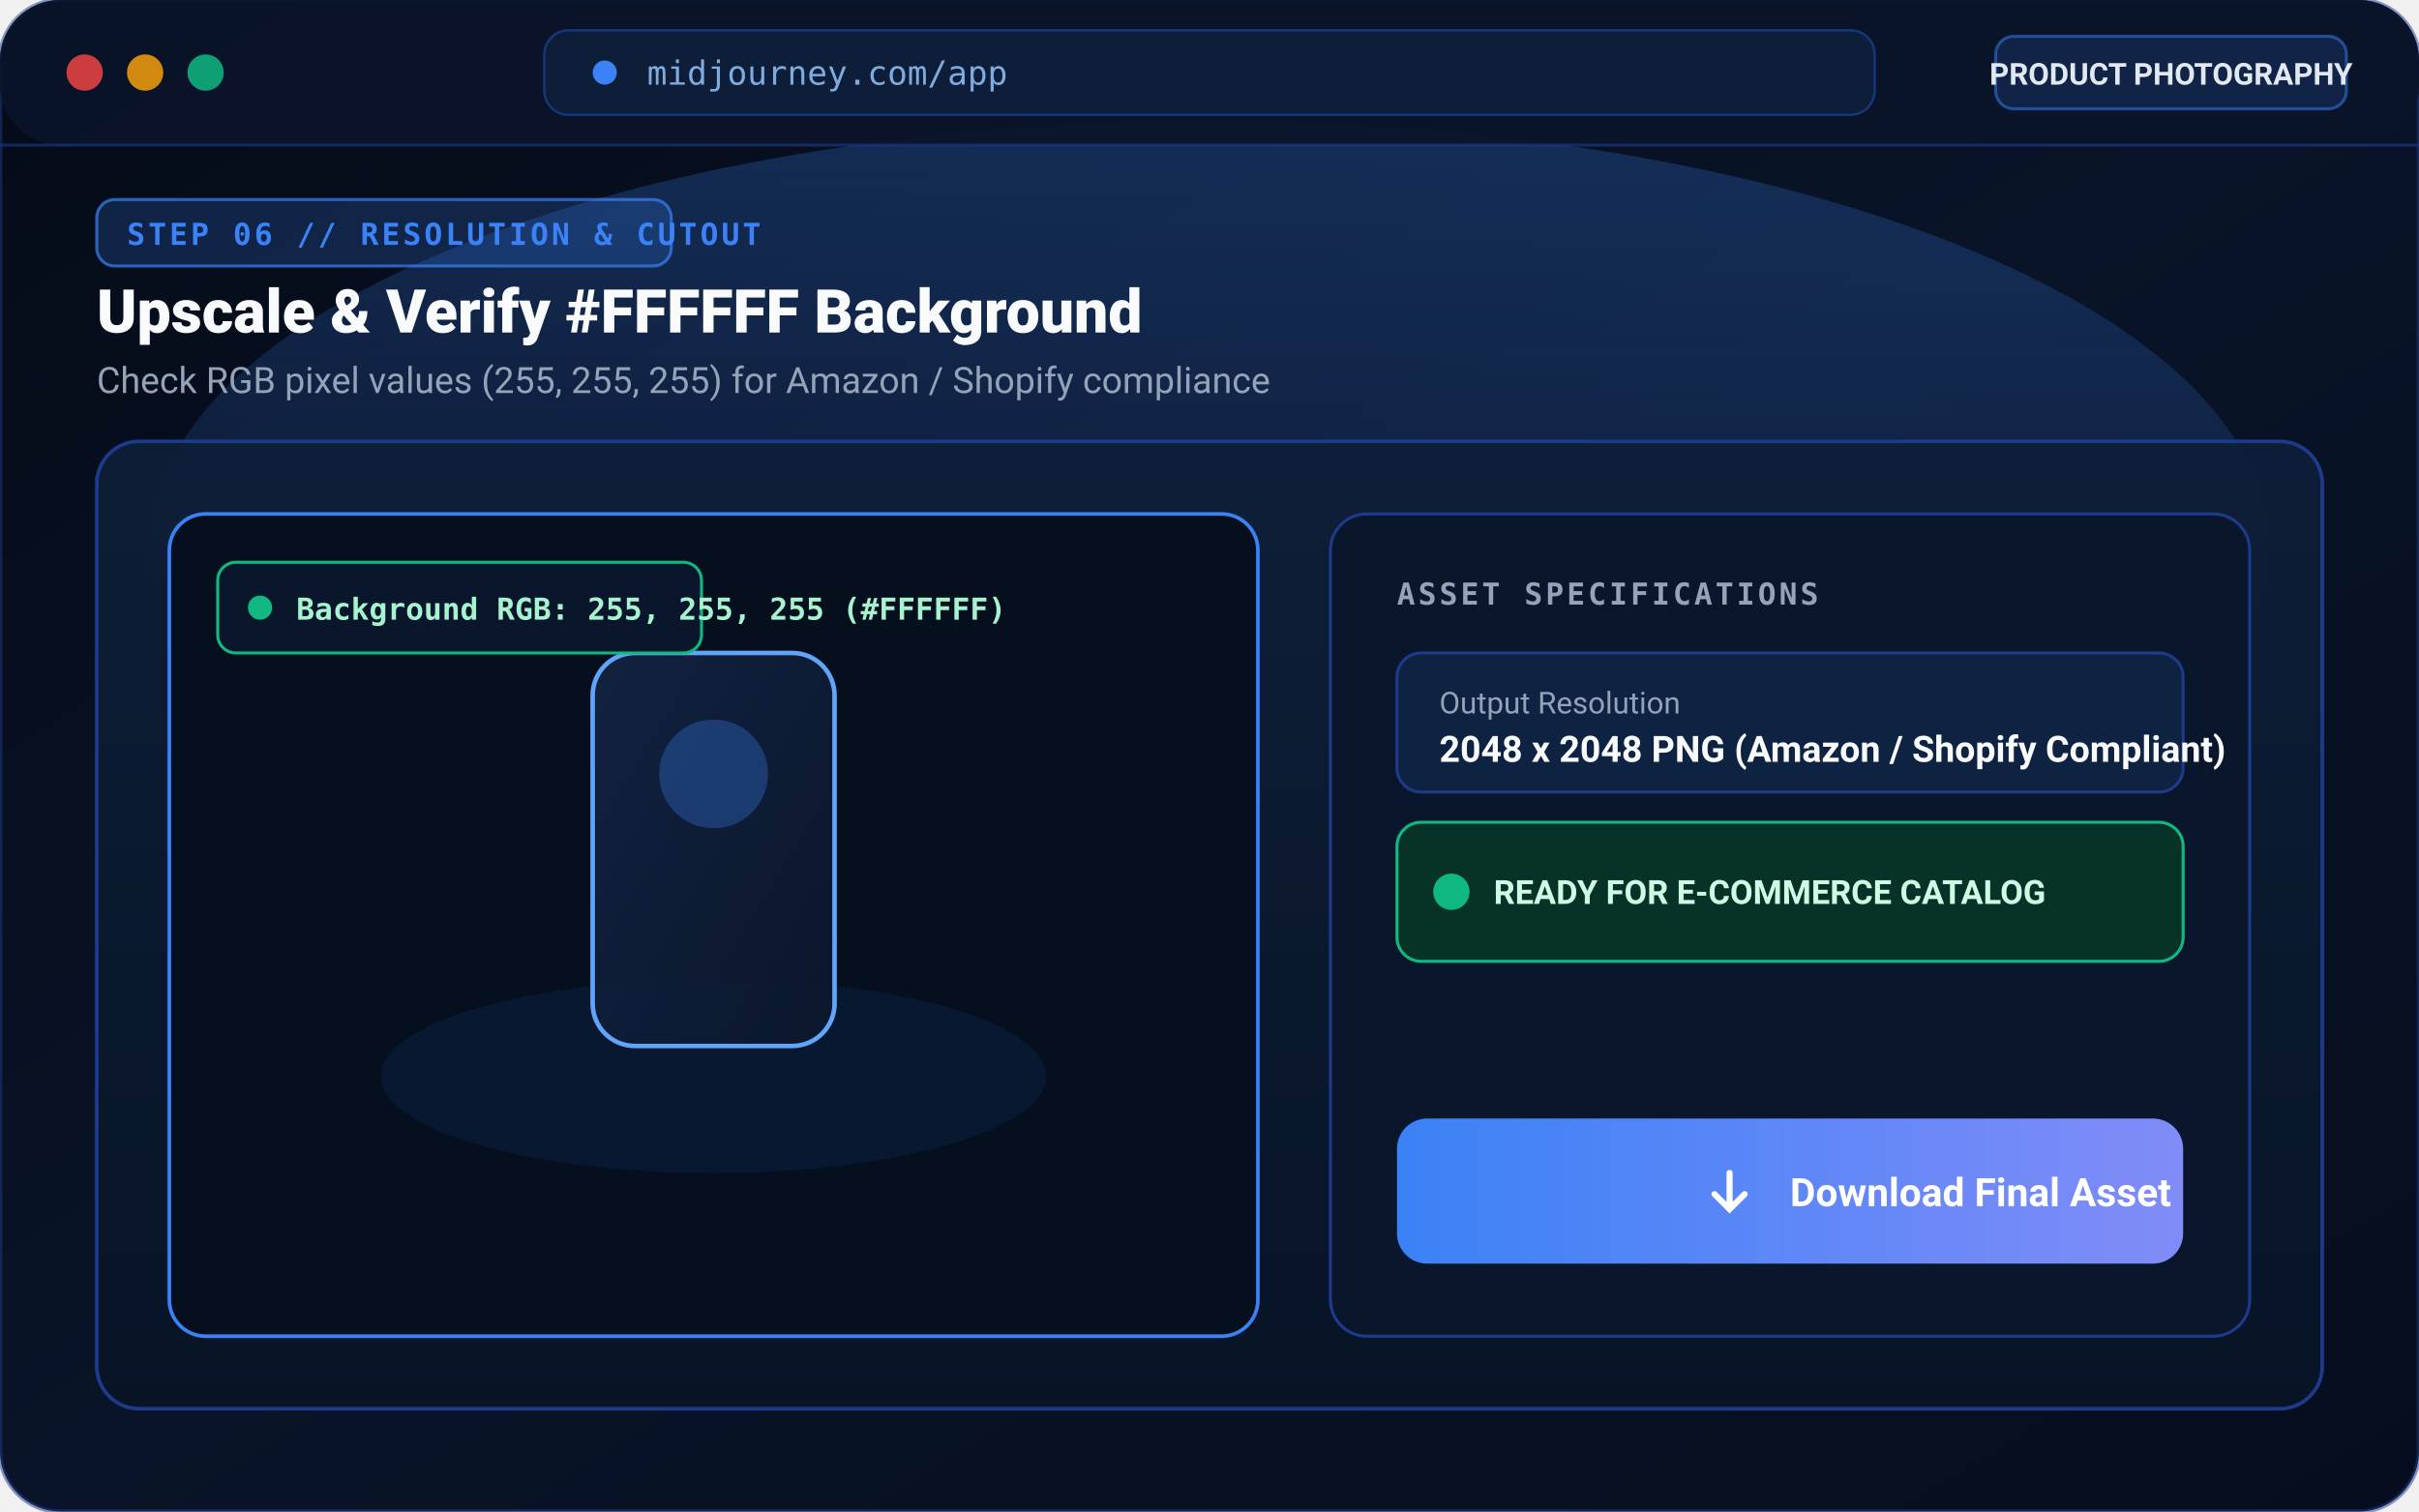
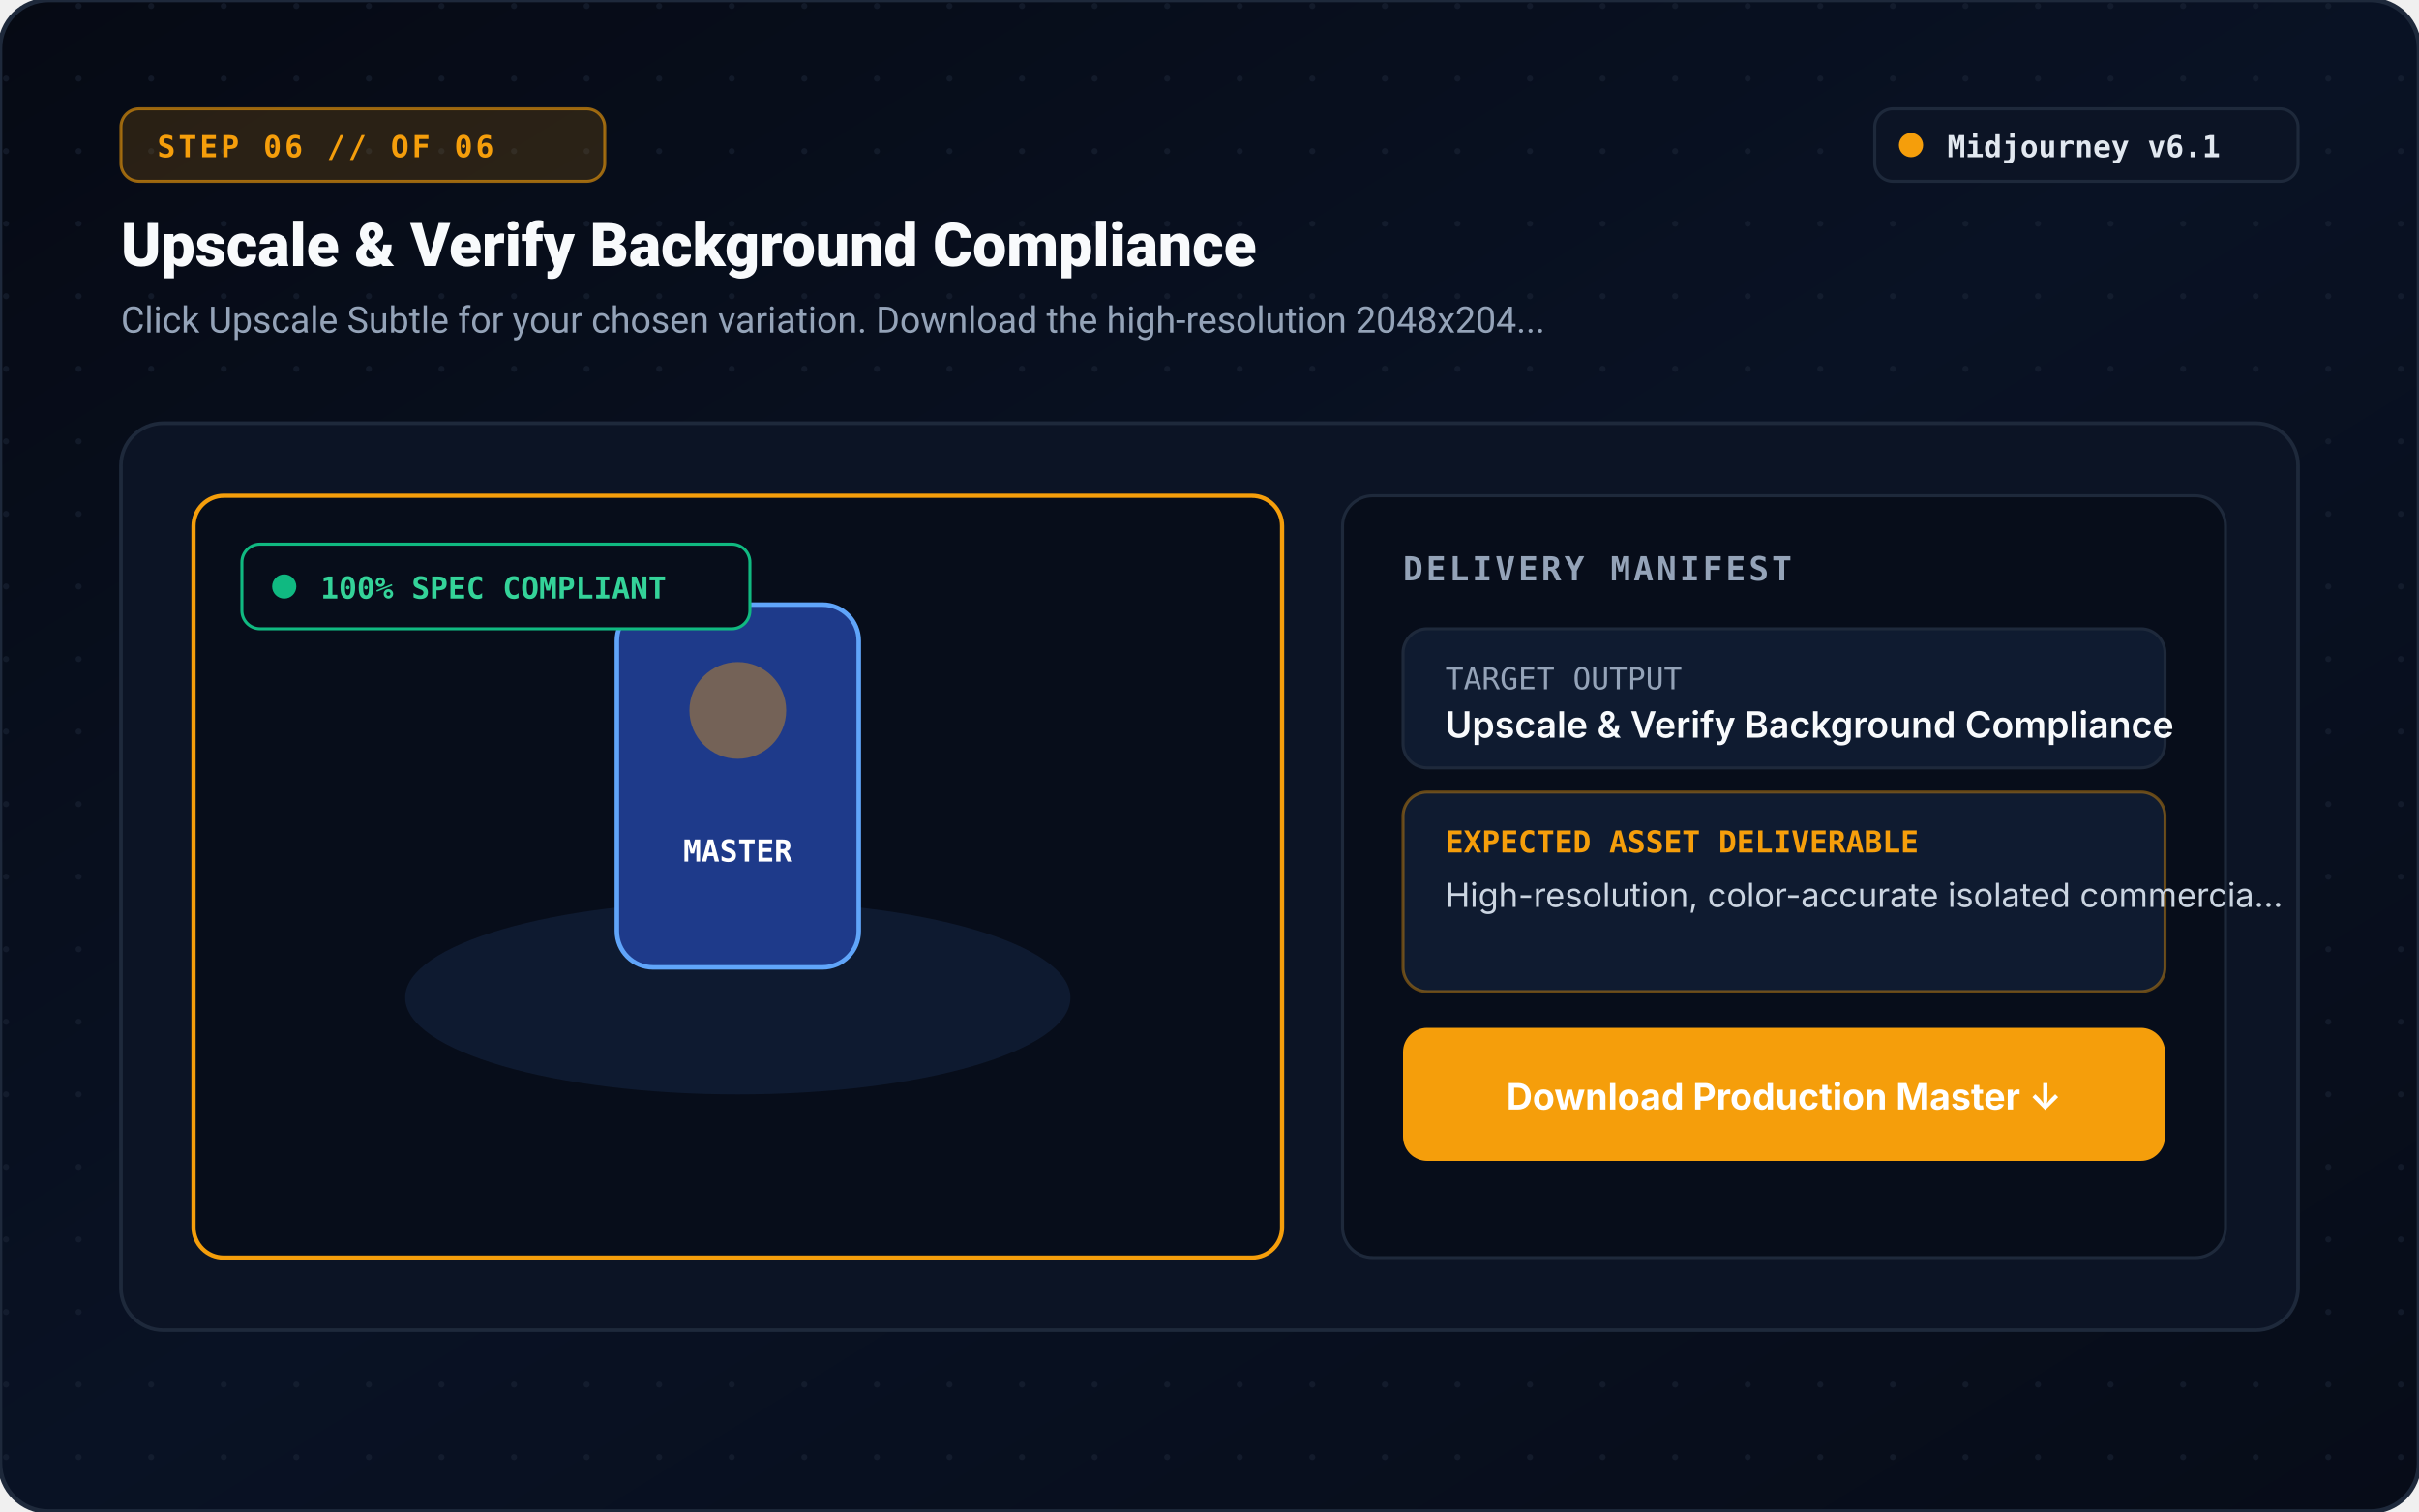
<svg xmlns="http://www.w3.org/2000/svg" viewBox="0 0 800 500" width="100%" height="100%">
  <defs>
    <linearGradient id="bgGrad" x1="0" y1="0" x2="1" y2="1">
-       <stop offset="0%" stop-color="#050B17" />
-       <stop offset="50%" stop-color="#091428" />
-       <stop offset="100%" stop-color="#060D1E" />
+       <stop offset="0%" stop-color="#060A14" />
+       <stop offset="50%" stop-color="#091224" />
+       <stop offset="100%" stop-color="#070C18" />
    </linearGradient>
-     <linearGradient id="panelGrad" x1="0" y1="0" x2="0" y2="1">
-       <stop offset="0%" stop-color="#0E1E38" stop-opacity="0.95" />
-       <stop offset="100%" stop-color="#081426" stop-opacity="0.95" />
-     </linearGradient>
-     <linearGradient id="cardGrad" x1="0" y1="0" x2="1" y2="1">
-       <stop offset="0%" stop-color="#142647" stop-opacity="0.8" />
-       <stop offset="100%" stop-color="#0A162B" stop-opacity="0.9" />
-     </linearGradient>
-     <linearGradient id="accentGrad" x1="0" y1="0" x2="1" y2="0">
-       <stop offset="0%" stop-color="#3B82F6" />
-       <stop offset="100%" stop-color="#818CF8" />
-     </linearGradient>
-     <linearGradient id="glowGrad" x1="0" y1="0" x2="0" y2="1">
-       <stop offset="0%" stop-color="#3B82F6" stop-opacity="0.25" />
-       <stop offset="100%" stop-color="#3B82F6" stop-opacity="0" />
-     </linearGradient>
-     <filter id="softGlow" x="-20%" y="-20%" width="140%" height="140%">
-       <feGaussianBlur stdDeviation="16" result="blur" />
-       <feComposite in="SourceGraphic" in2="blur" operator="over" />
-     </filter>
+     <pattern id="gridDots" x="0" y="0" width="24" height="24" patternUnits="userSpaceOnUse">
+       <circle cx="2" cy="2" r="1" fill="#1E293B" fill-opacity="0.5" />
+     </pattern>
  </defs>
-   <style>
-     .font-sans { font-family: -apple-system, BlinkMacSystemFont, "Segoe UI", Roboto, "Helvetica Neue", Arial, sans-serif; }
-     .font-mono { font-family: "JetBrains Mono", "Fira Code", Menlo, Monaco, Consolas, monospace; }
-   </style>
-   <rect width="800" height="500" rx="20" fill="url(#bgGrad)" />
-   <rect width="800" height="500" rx="20" fill="none" stroke="#1E3A8A" stroke-width="1.5" stroke-opacity="0.5" />
-   <ellipse cx="400" cy="180" rx="350" ry="140" fill="url(#glowGrad)" />
-   <rect x="0" y="0" width="800" height="48" rx="20" fill="#0A152A" fill-opacity="0.9" />
-   <line x1="0" y1="48" x2="800" y2="48" stroke="#1E3A8A" stroke-width="1" stroke-opacity="0.6" />
-   <circle cx="28" cy="24" r="6" fill="#EF4444" fill-opacity="0.85" />
-   <circle cx="48" cy="24" r="6" fill="#F59E0B" fill-opacity="0.85" />
-   <circle cx="68" cy="24" r="6" fill="#10B981" fill-opacity="0.85" />
-   <rect x="180" y="10" width="440" height="28" rx="8" fill="#0E1E38" stroke="#2563EB" stroke-width="0.8" stroke-opacity="0.4" />
-   <circle cx="200" cy="24" r="4" fill="#3B82F6" />
-   <text x="214" y="28" fill="#93C5FD" font-size="11" class="font-mono font-sans" opacity="0.85">midjourney.com/app</text>
-   <rect x="660" y="12" width="116" height="24" rx="6" fill="#3B82F6" fill-opacity="0.15" stroke="#3B82F6" stroke-width="1" stroke-opacity="0.5" />
-   <text x="718" y="28" fill="#E2E8F0" font-size="10" font-weight="700" text-anchor="middle" class="font-sans">PRODUCT PHOTOGRAPHY</text>
-   <g transform="translate(32, 66)">
-     <rect x="0" y="0" width="190" height="22" rx="6" fill="#3B82F6" fill-opacity="0.2" stroke="#3B82F6" stroke-width="1" stroke-opacity="0.7" />
-     <text x="10" y="15" fill="#3B82F6" font-size="10" font-weight="800" letter-spacing="1" class="font-mono">STEP 06 // RESOLUTION &amp; CUTOUT</text>
-     <text x="0" y="44" fill="#F8FAFC" font-size="20" font-weight="800" class="font-sans">Upscale &amp; Verify #FFFFFF Background</text>
-     <text x="0" y="64" fill="#94A3B8" font-size="12" class="font-sans">Check RGB pixel values (255, 255, 255) for Amazon / Shopify compliance</text>
+   <rect width="800" height="500" rx="16" fill="url(#bgGrad)" />
+   <rect width="800" height="500" rx="16" fill="url(#gridDots)" />
+   <rect width="800" height="500" rx="16" fill="none" stroke="#1E293B" stroke-width="1.5" />
+   <g transform="translate(40, 36)">
+     <rect x="0" y="0" width="160" height="24" rx="6" fill="#F59E0B" fill-opacity="0.15" stroke="#F59E0B" stroke-width="1" stroke-opacity="0.6" />
+     <text x="12" y="16" fill="#F59E0B" font-size="10" font-weight="800" letter-spacing="1" font-family="monospace">STEP 06 // OF 06</text>
+     <rect x="580" y="0" width="140" height="24" rx="6" fill="#0C1425" stroke="#1E293B" stroke-width="1" />
+     <circle cx="592" cy="12" r="4" fill="#F59E0B" />
+     <text x="604" y="16" fill="#E2E8F0" font-size="10" font-weight="600" font-family="monospace">Midjourney v6.1</text>
+     <text x="0" y="52" fill="#F8FAFC" font-size="20" font-weight="800" font-family="-apple-system, BlinkMacSystemFont, 'Segoe UI', Roboto, sans-serif">Upscale &amp; Verify Background Compliance</text>
+     <text x="0" y="74" fill="#94A3B8" font-size="12" font-family="-apple-system, BlinkMacSystemFont, 'Segoe UI', Roboto, sans-serif">Click Upscale Subtle for your chosen variation. Download the high-resolution 2048x204...</text>
  </g>
-   <g transform="translate(32, 146)">
-     <rect x="0" y="0" width="736" height="320" rx="14" fill="url(#panelGrad)" stroke="#1E3A8A" stroke-width="1.2" />
-     <rect x="24" y="24" width="360" height="272" rx="12" fill="#060F1E" stroke="#3B82F6" stroke-width="1.2" />
-     <ellipse cx="204" cy="210" rx="110" ry="32" fill="#0A1E3C" opacity="0.6" />
-     <rect x="164" y="70" width="80" height="130" rx="14" fill="url(#cardGrad)" stroke="#60A5FA" stroke-width="1.5" />
-     <circle cx="204" cy="110" r="18" fill="#3B82F6" fill-opacity="0.3" />
-     <rect x="40" y="40" width="160" height="30" rx="6" fill="#0A162B" stroke="#10B981" stroke-width="1" />
-     <circle cx="54" cy="55" r="4" fill="#10B981" />
-     <text x="66" y="59" fill="#A7F3D0" font-size="10" font-weight="700" class="font-mono">Background RGB: 255, 255, 255 (#FFFFFF)</text>
-     <rect x="408" y="24" width="304" height="272" rx="12" fill="#0A162B" stroke="#1E3A8A" stroke-width="1" />
-     <text x="430" y="54" fill="#94A3B8" font-size="10" font-weight="700" letter-spacing="1" class="font-mono">ASSET SPECIFICATIONS</text>
-     <rect x="430" y="70" width="260" height="46" rx="8" fill="#0E2242" stroke="#1E3A8A" stroke-width="1" />
-     <text x="444" y="90" fill="#94A3B8" font-size="10" class="font-sans">Output Resolution</text>
-     <text x="444" y="106" fill="#F8FAFC" font-size="12" font-weight="700" class="font-sans">2048 x 2048 PNG (Amazon / Shopify Compliant)</text>
-     <rect x="430" y="126" width="260" height="46" rx="8" fill="#063228" stroke="#10B981" stroke-width="1" />
-     <circle cx="448" cy="149" r="6" fill="#10B981" />
-     <text x="462" y="153" fill="#D1FAE5" font-size="11" font-weight="700" class="font-sans">READY FOR E-COMMERCE CATALOG</text>
-     <rect x="430" y="224" width="260" height="48" rx="10" fill="url(#accentGrad)" />
-     <path d="M540 242 L540 254 M535 249 L540 254 L545 249" stroke="#FFFFFF" stroke-width="2" fill="none" stroke-linecap="round" />
-     <text x="560" y="253" fill="#FFFFFF" font-size="13" font-weight="700" class="font-sans">Download Final Asset</text>
+   <g transform="translate(40, 140)">
+     <rect width="720" height="300" rx="14" fill="#0C1425" stroke="#1E293B" stroke-width="1.2" />
+     <rect x="24" y="24" width="360" height="252" rx="10" fill="#070D1A" stroke="#F59E0B" stroke-width="1.4" />
+     <ellipse cx="204" cy="190" rx="110" ry="32" fill="#13233F" opacity="0.6" />
+     <rect x="164" y="60" width="80" height="120" rx="12" fill="#1E3A8A" stroke="#60A5FA" stroke-width="1.5" />
+     <circle cx="204" cy="95" r="16" fill="#F59E0B" fill-opacity="0.4" />
+     <text x="204" y="145" fill="#FFFFFF" font-size="10" font-weight="800" text-anchor="middle" font-family="monospace">MASTER</text>
+     <rect x="40" y="40" width="168" height="28" rx="6" fill="#070D1A" stroke="#10B981" stroke-width="1" />
+     <circle cx="54" cy="54" r="4" fill="#10B981" />
+     <text x="66" y="58" fill="#34D399" font-size="10" font-weight="700" font-family="monospace">100% SPEC COMPLIANT</text>
+     <rect x="404" y="24" width="292" height="252" rx="10" fill="#070D1A" stroke="#1E293B" stroke-width="1" />
+     <text x="424" y="52" fill="#94A3B8" font-size="11" font-weight="700" letter-spacing="1" font-family="monospace">DELIVERY MANIFEST</text>
+     <rect x="424" y="68" width="252" height="46" rx="8" fill="#0F1B30" stroke="#1E293B" stroke-width="1" />
+     <text x="438" y="88" fill="#94A3B8" font-size="10" font-family="monospace">TARGET OUTPUT</text>
+     <text x="438" y="104" fill="#F8FAFC" font-size="12" font-weight="600" font-family="-apple-system, BlinkMacSystemFont, sans-serif">Upscale &amp; Verify Background Compliance</text>
+     <rect x="424" y="122" width="252" height="66" rx="8" fill="#0F1B30" stroke="#F59E0B" stroke-width="1" stroke-opacity="0.4" />
+     <text x="438" y="142" fill="#F59E0B" font-size="10" font-weight="700" font-family="monospace">EXPECTED ASSET DELIVERABLE</text>
+     <text x="438" y="160" fill="#CBD5E1" font-size="11" font-family="-apple-system, BlinkMacSystemFont, sans-serif">High-resolution, color-accurate isolated commercia...</text>
+     <rect x="424" y="200" width="252" height="44" rx="8" fill="#F59E0B" />
+     <text x="550" y="227" fill="#FFFFFF" font-size="12" font-weight="700" text-anchor="middle" font-family="-apple-system, BlinkMacSystemFont, sans-serif">Download Production Master ↓</text>
  </g>
</svg>
